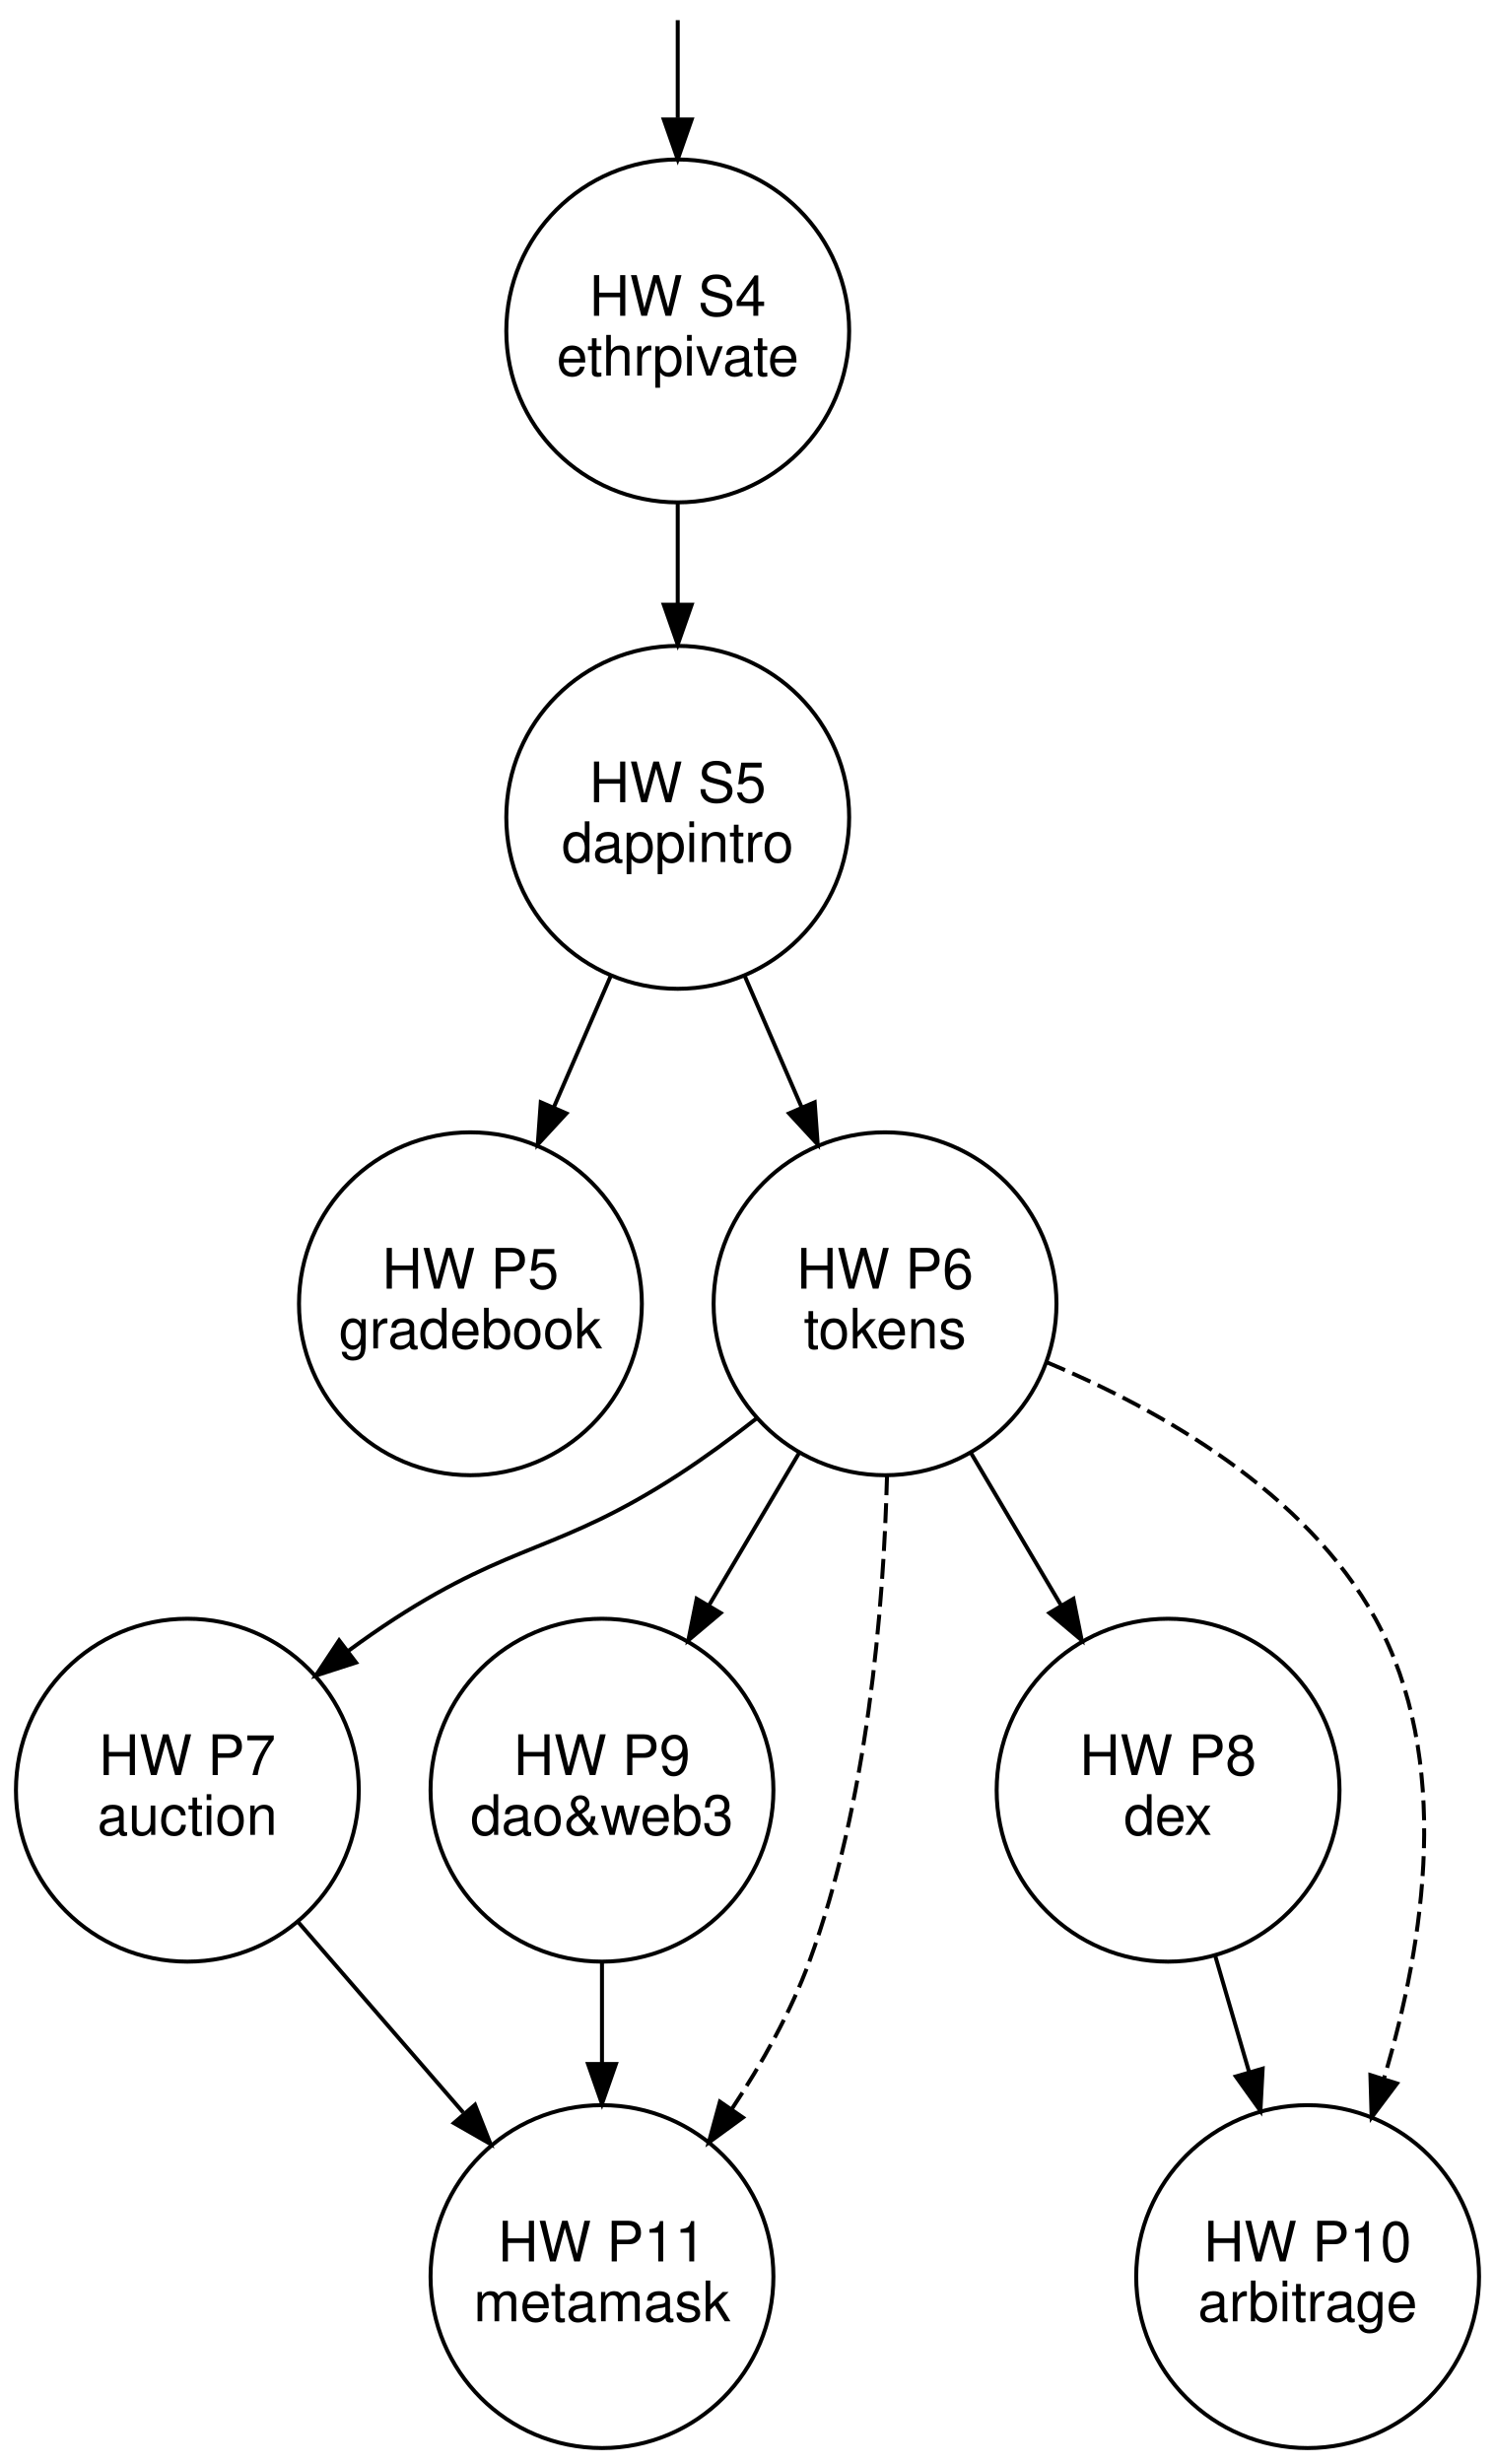
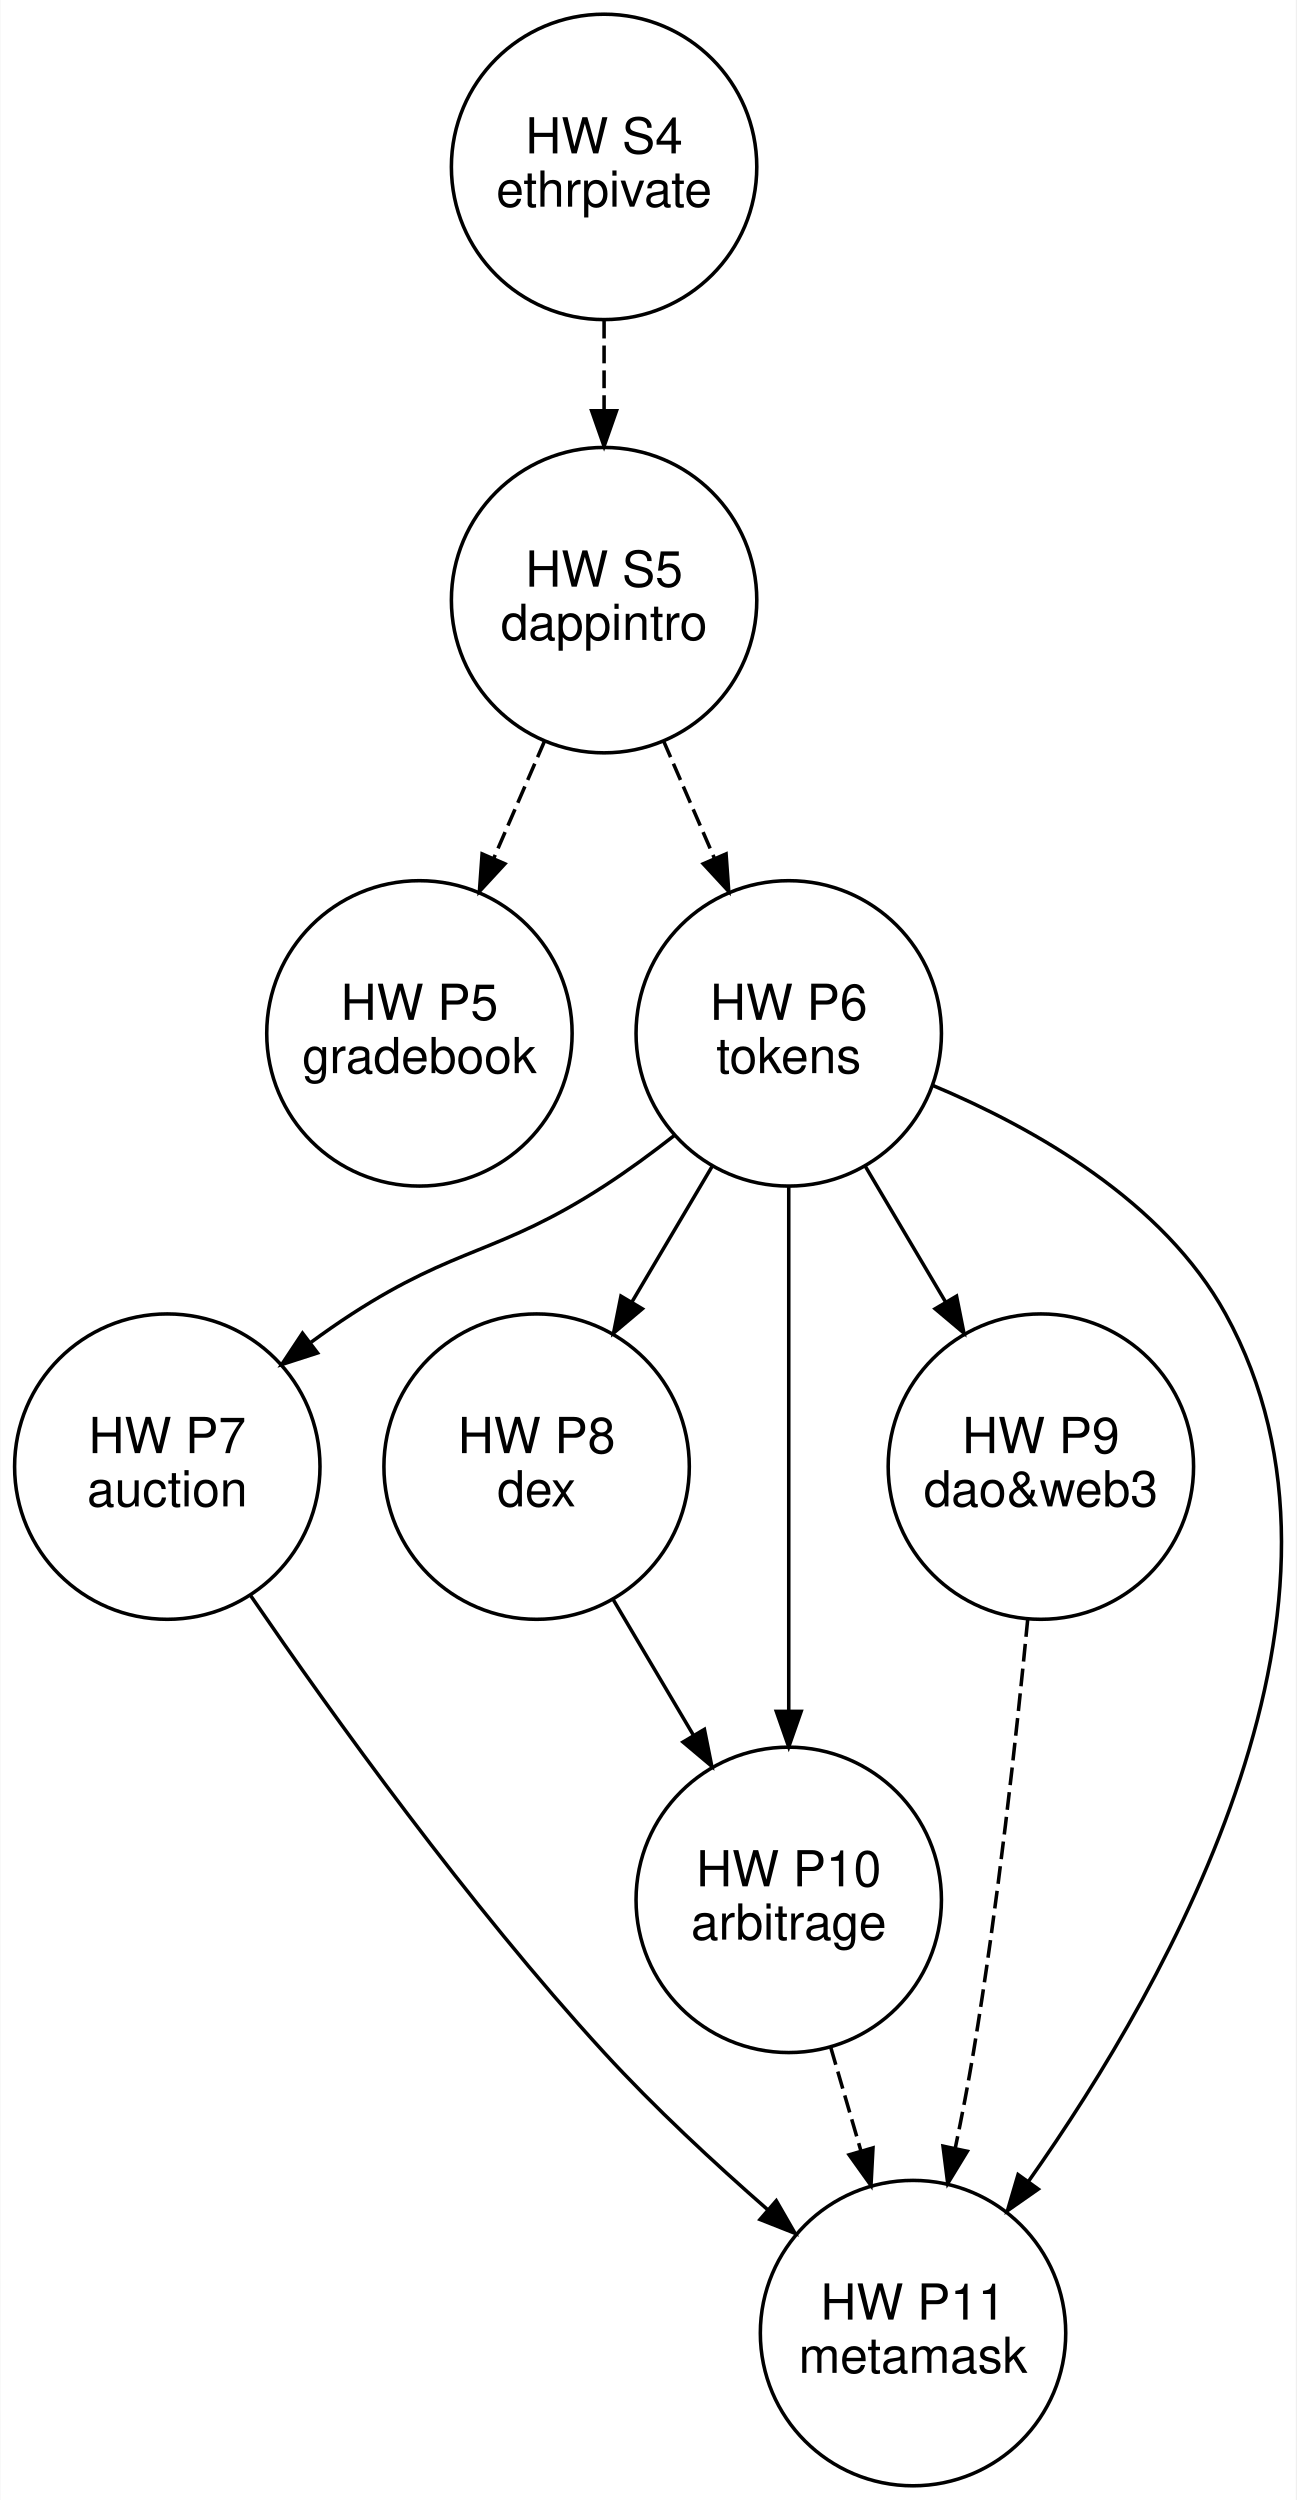
- <svg xmlns="http://www.w3.org/2000/svg" width="375pt" height="618pt" viewBox="0.00 0.00 375.00 618.00">
-   <g id="graph0" class="graph" transform="scale(1 1) rotate(0) translate(4 614)">
-     <polygon fill="white" stroke="transparent" points="-4,4 -4,-614 371,-614 371,4 -4,4" />
+ <svg xmlns="http://www.w3.org/2000/svg" width="365pt" height="704pt" viewBox="0.00 0.00 364.78 704.00">
+   <g id="graph0" class="graph" transform="scale(1 1) rotate(0) translate(4 700)">
+     <polygon fill="white" stroke="transparent" points="-4,4 -4,-700 360.78,-700 360.78,4 -4,4" />
+     <g id="node1" class="node">
+       <ellipse fill="none" stroke="black" cx="166" cy="-653" rx="43" ry="43" />
+       <text text-anchor="middle" x="166" y="-656.8" font-family="Helvetica,sans-Serif" font-size="14.00">HW S4</text>
+       <text text-anchor="middle" x="166" y="-641.8" font-family="Helvetica,sans-Serif" font-size="14.00">ethrpivate</text>
+     </g>
    <g id="node2" class="node">
      <ellipse fill="none" stroke="black" cx="166" cy="-531" rx="43" ry="43" />
-       <text text-anchor="middle" x="166" y="-534.8" font-family="Helvetica,sans-Serif" font-size="14.00">HW S4</text>
-       <text text-anchor="middle" x="166" y="-519.8" font-family="Helvetica,sans-Serif" font-size="14.00">ethrpivate</text>
+       <text text-anchor="middle" x="166" y="-534.8" font-family="Helvetica,sans-Serif" font-size="14.00">HW S5</text>
+       <text text-anchor="middle" x="166" y="-519.8" font-family="Helvetica,sans-Serif" font-size="14.00">dappintro</text>
    </g>
    <g id="edge1" class="edge">
-       <path fill="none" stroke="black" d="M166,-608.94C166,-608.09 166,-597.48 166,-584.4" />
-       <polygon fill="black" stroke="black" points="169.5,-584.03 166,-574.03 162.5,-584.03 169.5,-584.03" />
+       <path fill="none" stroke="black" stroke-dasharray="5,2" d="M166,-609.69C166,-601.54 166,-592.9 166,-584.47" />
+       <polygon fill="black" stroke="black" points="169.5,-584.33 166,-574.33 162.5,-584.33 169.5,-584.33" />
    </g>
    <g id="node3" class="node">
-       <ellipse fill="none" stroke="black" cx="166" cy="-409" rx="43" ry="43" />
-       <text text-anchor="middle" x="166" y="-412.8" font-family="Helvetica,sans-Serif" font-size="14.00">HW S5</text>
-       <text text-anchor="middle" x="166" y="-397.8" font-family="Helvetica,sans-Serif" font-size="14.00">dappintro</text>
+       <ellipse fill="none" stroke="black" cx="114" cy="-409" rx="43" ry="43" />
+       <text text-anchor="middle" x="114" y="-412.8" font-family="Helvetica,sans-Serif" font-size="14.00">HW P5</text>
+       <text text-anchor="middle" x="114" y="-397.8" font-family="Helvetica,sans-Serif" font-size="14.00">gradebook</text>
    </g>
    <g id="edge2" class="edge">
-       <path fill="none" stroke="black" d="M166,-487.69C166,-479.54 166,-470.9 166,-462.47" />
-       <polygon fill="black" stroke="black" points="169.5,-462.33 166,-452.33 162.5,-462.33 169.5,-462.33" />
+       <path fill="none" stroke="black" stroke-dasharray="5,2" d="M149.26,-491.37C144.71,-480.88 139.73,-469.38 134.98,-458.42" />
+       <polygon fill="black" stroke="black" points="138.07,-456.75 130.89,-448.97 131.65,-459.54 138.07,-456.75" />
    </g>
    <g id="node4" class="node">
-       <ellipse fill="none" stroke="black" cx="114" cy="-287" rx="43" ry="43" />
-       <text text-anchor="middle" x="114" y="-290.8" font-family="Helvetica,sans-Serif" font-size="14.00">HW P5</text>
-       <text text-anchor="middle" x="114" y="-275.8" font-family="Helvetica,sans-Serif" font-size="14.00">gradebook</text>
+       <ellipse fill="none" stroke="black" cx="218" cy="-409" rx="43" ry="43" />
+       <text text-anchor="middle" x="218" y="-412.8" font-family="Helvetica,sans-Serif" font-size="14.00">HW P6</text>
+       <text text-anchor="middle" x="218" y="-397.8" font-family="Helvetica,sans-Serif" font-size="14.00">tokens</text>
    </g>
    <g id="edge3" class="edge">
-       <path fill="none" stroke="black" d="M149.26,-369.37C144.71,-358.88 139.73,-347.38 134.98,-336.42" />
-       <polygon fill="black" stroke="black" points="138.07,-334.75 130.89,-326.97 131.65,-337.54 138.07,-334.75" />
+       <path fill="none" stroke="black" stroke-dasharray="5,2" d="M182.74,-491.37C187.29,-480.88 192.27,-469.38 197.02,-458.42" />
+       <polygon fill="black" stroke="black" points="200.35,-459.54 201.11,-448.97 193.93,-456.75 200.35,-459.54" />
    </g>
    <g id="node5" class="node">
-       <ellipse fill="none" stroke="black" cx="218" cy="-287" rx="43" ry="43" />
-       <text text-anchor="middle" x="218" y="-290.8" font-family="Helvetica,sans-Serif" font-size="14.00">HW P6</text>
-       <text text-anchor="middle" x="218" y="-275.8" font-family="Helvetica,sans-Serif" font-size="14.00">tokens</text>
+       <ellipse fill="none" stroke="black" cx="43" cy="-287" rx="43" ry="43" />
+       <text text-anchor="middle" x="43" y="-290.8" font-family="Helvetica,sans-Serif" font-size="14.00">HW P7</text>
+       <text text-anchor="middle" x="43" y="-275.8" font-family="Helvetica,sans-Serif" font-size="14.00">auction</text>
    </g>
    <g id="edge4" class="edge">
-       <path fill="none" stroke="black" d="M182.74,-369.37C187.29,-358.88 192.27,-347.38 197.02,-336.42" />
-       <polygon fill="black" stroke="black" points="200.35,-337.54 201.11,-326.97 193.93,-334.75 200.35,-337.54" />
+       <path fill="none" stroke="black" d="M185.78,-380.25C179.4,-375.26 172.63,-370.29 166,-366 136.3,-346.78 124.7,-349.22 95,-330 91.17,-327.52 87.29,-324.81 83.47,-322.01" />
+       <polygon fill="black" stroke="black" points="85.3,-319.01 75.22,-315.75 81.07,-324.58 85.3,-319.01" />
    </g>
    <g id="node6" class="node">
-       <ellipse fill="none" stroke="black" cx="43" cy="-165" rx="43" ry="43" />
-       <text text-anchor="middle" x="43" y="-168.8" font-family="Helvetica,sans-Serif" font-size="14.00">HW P7</text>
-       <text text-anchor="middle" x="43" y="-153.8" font-family="Helvetica,sans-Serif" font-size="14.00">auction</text>
+       <ellipse fill="none" stroke="black" cx="147" cy="-287" rx="43" ry="43" />
+       <text text-anchor="middle" x="147" y="-290.8" font-family="Helvetica,sans-Serif" font-size="14.00">HW P8</text>
+       <text text-anchor="middle" x="147" y="-275.8" font-family="Helvetica,sans-Serif" font-size="14.00">dex</text>
    </g>
    <g id="edge5" class="edge">
-       <path fill="none" stroke="black" d="M185.78,-258.25C179.4,-253.26 172.63,-248.29 166,-244 136.3,-224.78 124.7,-227.22 95,-208 91.17,-205.52 87.29,-202.81 83.47,-200.01" />
-       <polygon fill="black" stroke="black" points="85.3,-197.01 75.22,-193.75 81.07,-202.58 85.3,-197.01" />
+       <path fill="none" stroke="black" d="M196.5,-371.67C189.34,-359.56 181.27,-345.93 173.76,-333.23" />
+       <polygon fill="black" stroke="black" points="176.77,-331.44 168.67,-324.62 170.75,-335.01 176.77,-331.44" />
    </g>
    <g id="node7" class="node">
-       <ellipse fill="none" stroke="black" cx="289" cy="-165" rx="43" ry="43" />
-       <text text-anchor="middle" x="289" y="-168.8" font-family="Helvetica,sans-Serif" font-size="14.00">HW P8</text>
-       <text text-anchor="middle" x="289" y="-153.8" font-family="Helvetica,sans-Serif" font-size="14.00">dex</text>
+       <ellipse fill="none" stroke="black" cx="289" cy="-287" rx="43" ry="43" />
+       <text text-anchor="middle" x="289" y="-290.8" font-family="Helvetica,sans-Serif" font-size="14.00">HW P9</text>
+       <text text-anchor="middle" x="289" y="-275.8" font-family="Helvetica,sans-Serif" font-size="14.00">dao&amp;web3</text>
    </g>
    <g id="edge6" class="edge">
-       <path fill="none" stroke="black" d="M239.5,-249.67C246.66,-237.56 254.73,-223.93 262.24,-211.23" />
-       <polygon fill="black" stroke="black" points="265.25,-213.01 267.33,-202.62 259.23,-209.44 265.25,-213.01" />
+       <path fill="none" stroke="black" d="M239.5,-371.67C246.66,-359.56 254.73,-345.93 262.24,-333.23" />
+       <polygon fill="black" stroke="black" points="265.25,-335.01 267.33,-324.62 259.23,-331.44 265.25,-335.01" />
    </g>
    <g id="node8" class="node">
-       <ellipse fill="none" stroke="black" cx="147" cy="-165" rx="43" ry="43" />
-       <text text-anchor="middle" x="147" y="-168.8" font-family="Helvetica,sans-Serif" font-size="14.00">HW P9</text>
-       <text text-anchor="middle" x="147" y="-153.8" font-family="Helvetica,sans-Serif" font-size="14.00">dao&amp;web3</text>
+       <ellipse fill="none" stroke="black" cx="218" cy="-165" rx="43" ry="43" />
+       <text text-anchor="middle" x="218" y="-168.8" font-family="Helvetica,sans-Serif" font-size="14.00">HW P10</text>
+       <text text-anchor="middle" x="218" y="-153.8" font-family="Helvetica,sans-Serif" font-size="14.00">arbitrage</text>
+     </g>
+     <g id="edge10" class="edge">
+       <path fill="none" stroke="black" d="M218,-365.85C218,-324.85 218,-262.47 218,-218.32" />
+       <polygon fill="black" stroke="black" points="221.5,-218.08 218,-208.08 214.5,-218.08 221.5,-218.08" />
+     </g>
+     <g id="node9" class="node">
+       <ellipse fill="none" stroke="black" cx="253" cy="-43" rx="43" ry="43" />
+       <text text-anchor="middle" x="253" y="-46.8" font-family="Helvetica,sans-Serif" font-size="14.00">HW P11</text>
+       <text text-anchor="middle" x="253" y="-31.8" font-family="Helvetica,sans-Serif" font-size="14.00">metamask</text>
+     </g>
+     <g id="edge11" class="edge">
+       <path fill="none" stroke="black" d="M258.55,-394.34C287.24,-382.31 323.57,-361.68 341,-330 385.38,-249.3 326.09,-143.22 285.43,-85.61" />
+       <polygon fill="black" stroke="black" points="288.26,-83.54 279.59,-77.47 282.58,-87.63 288.26,-83.54" />
+     </g>
+     <g id="edge8" class="edge">
+       <path fill="none" stroke="black" d="M66.35,-250.85C89.82,-216.55 127.89,-163.59 166,-122 180.12,-106.59 196.97,-90.95 212.06,-77.76" />
+       <polygon fill="black" stroke="black" points="214.49,-80.28 219.77,-71.1 209.91,-74.99 214.49,-80.28" />
    </g>
    <g id="edge7" class="edge">
-       <path fill="none" stroke="black" d="M196.5,-249.67C189.34,-237.56 181.27,-223.93 173.76,-211.23" />
-       <polygon fill="black" stroke="black" points="176.77,-209.44 168.67,-202.62 170.75,-213.01 176.77,-209.44" />
+       <path fill="none" stroke="black" d="M168.5,-249.67C175.66,-237.56 183.73,-223.93 191.24,-211.23" />
+       <polygon fill="black" stroke="black" points="194.25,-213.01 196.33,-202.62 188.23,-209.44 194.25,-213.01" />
    </g>
-     <g id="node9" class="node">
-       <ellipse fill="none" stroke="black" cx="324" cy="-43" rx="43" ry="43" />
-       <text text-anchor="middle" x="324" y="-46.8" font-family="Helvetica,sans-Serif" font-size="14.00">HW P10</text>
-       <text text-anchor="middle" x="324" y="-31.8" font-family="Helvetica,sans-Serif" font-size="14.00">arbitrage</text>
-     </g>
-     <g id="edge11" class="edge">
-       <path fill="none" stroke="black" stroke-dasharray="5,2" d="M258.55,-272.34C287.24,-260.31 323.57,-239.68 341,-208 360.33,-172.84 353.4,-127.02 343.17,-92.75" />
-       <polygon fill="black" stroke="black" points="346.42,-91.44 340.06,-82.96 339.75,-93.55 346.42,-91.44" />
-     </g>
-     <g id="node10" class="node">
-       <ellipse fill="none" stroke="black" cx="147" cy="-43" rx="43" ry="43" />
-       <text text-anchor="middle" x="147" y="-46.8" font-family="Helvetica,sans-Serif" font-size="14.00">HW P11</text>
-       <text text-anchor="middle" x="147" y="-31.8" font-family="Helvetica,sans-Serif" font-size="14.00">metamask</text>
+     <g id="edge9" class="edge">
+       <path fill="none" stroke="black" stroke-dasharray="5,2" d="M285.3,-244.05C282.09,-210.82 276.87,-163.28 270,-122 268.54,-113.26 266.76,-104.02 264.89,-95.07" />
+       <polygon fill="black" stroke="black" points="268.28,-94.19 262.77,-85.14 261.44,-95.65 268.28,-94.19" />
    </g>
    <g id="edge12" class="edge">
-       <path fill="none" stroke="black" stroke-dasharray="5,2" d="M218.5,-243.98C217.65,-210.09 213.56,-161.69 199,-122 194.31,-109.22 187.13,-96.46 179.59,-85.07" />
-       <polygon fill="black" stroke="black" points="182.35,-82.9 173.79,-76.65 176.58,-86.87 182.35,-82.9" />
-     </g>
-     <g id="edge9" class="edge">
-       <path fill="none" stroke="black" d="M70.87,-131.84C83.58,-117.18 98.75,-99.67 112.2,-84.15" />
-       <polygon fill="black" stroke="black" points="115.15,-86.1 119.05,-76.25 109.86,-81.51 115.15,-86.1" />
-     </g>
-     <g id="edge8" class="edge">
-       <path fill="none" stroke="black" d="M300.85,-123.37C303.56,-114.09 306.47,-104.11 309.28,-94.47" />
-       <polygon fill="black" stroke="black" points="312.72,-95.16 312.16,-84.58 306,-93.2 312.72,-95.16" />
-     </g>
-     <g id="edge10" class="edge">
-       <path fill="none" stroke="black" d="M147,-121.69C147,-113.54 147,-104.9 147,-96.47" />
-       <polygon fill="black" stroke="black" points="150.5,-96.33 147,-86.33 143.5,-96.33 150.5,-96.33" />
+       <path fill="none" stroke="black" stroke-dasharray="5,2" d="M229.85,-123.37C232.56,-114.09 235.47,-104.11 238.28,-94.47" />
+       <polygon fill="black" stroke="black" points="241.72,-95.16 241.16,-84.58 235,-93.2 241.72,-95.16" />
    </g>
  </g>
</svg>
